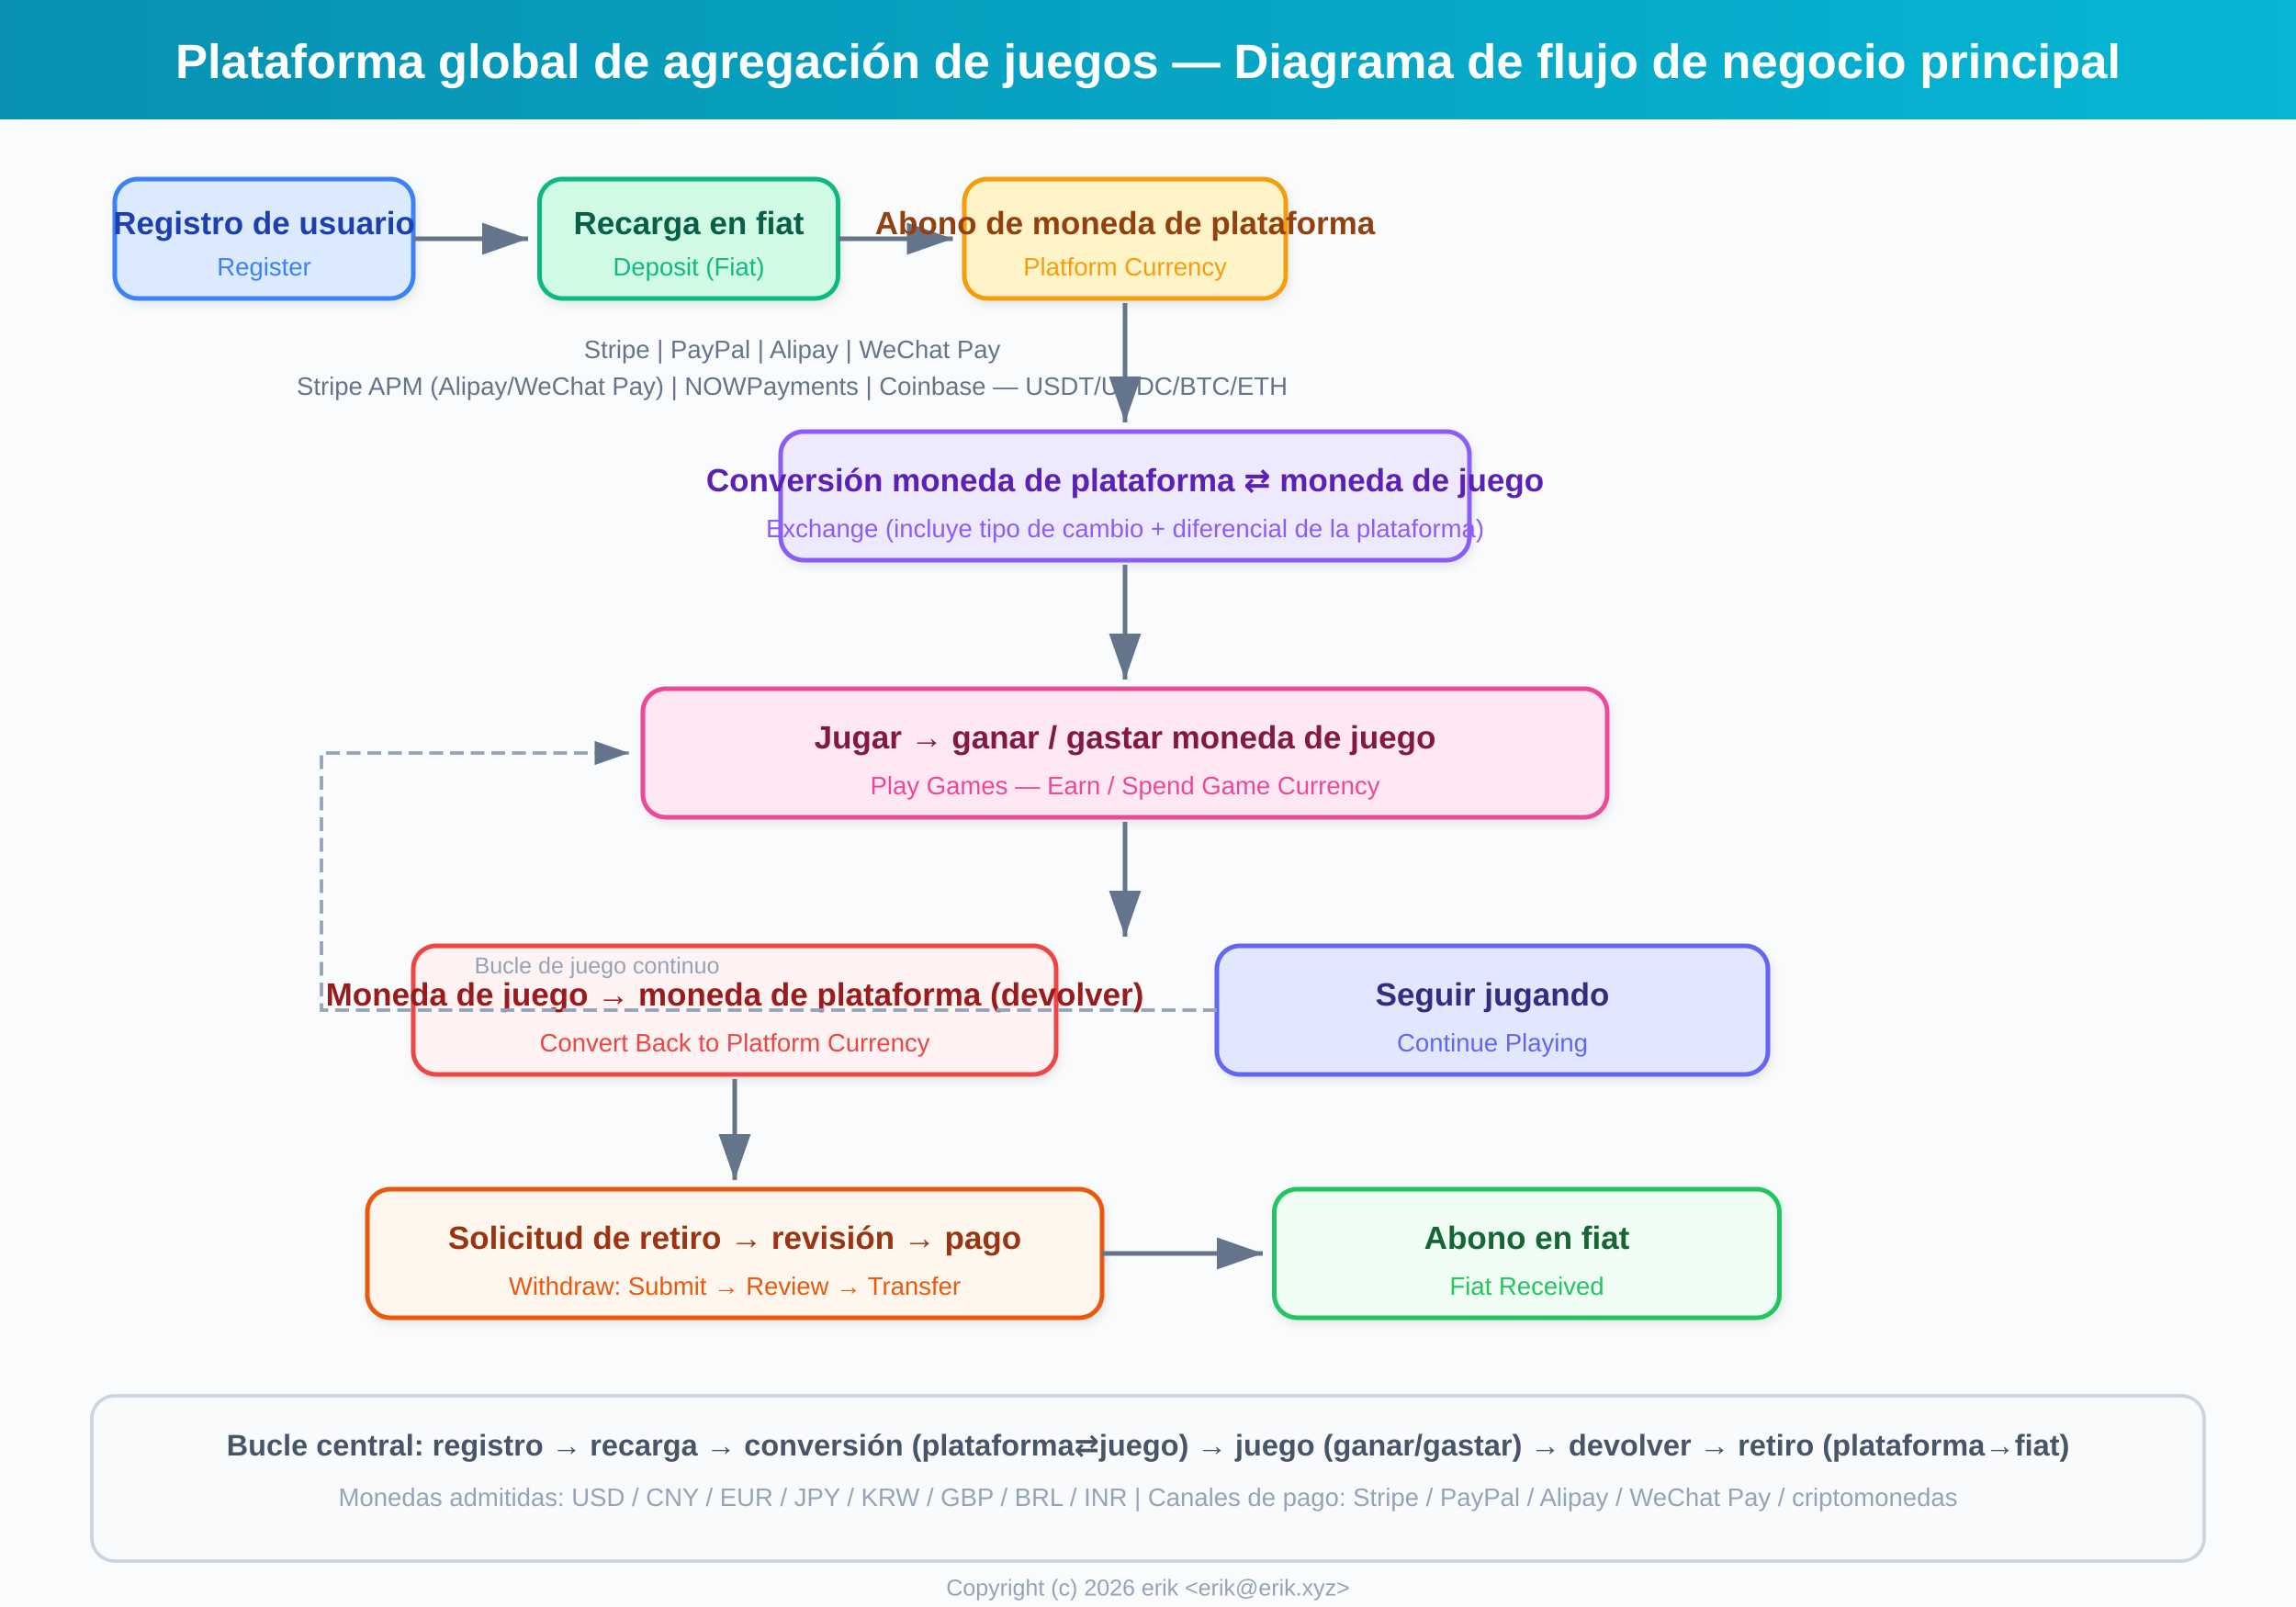
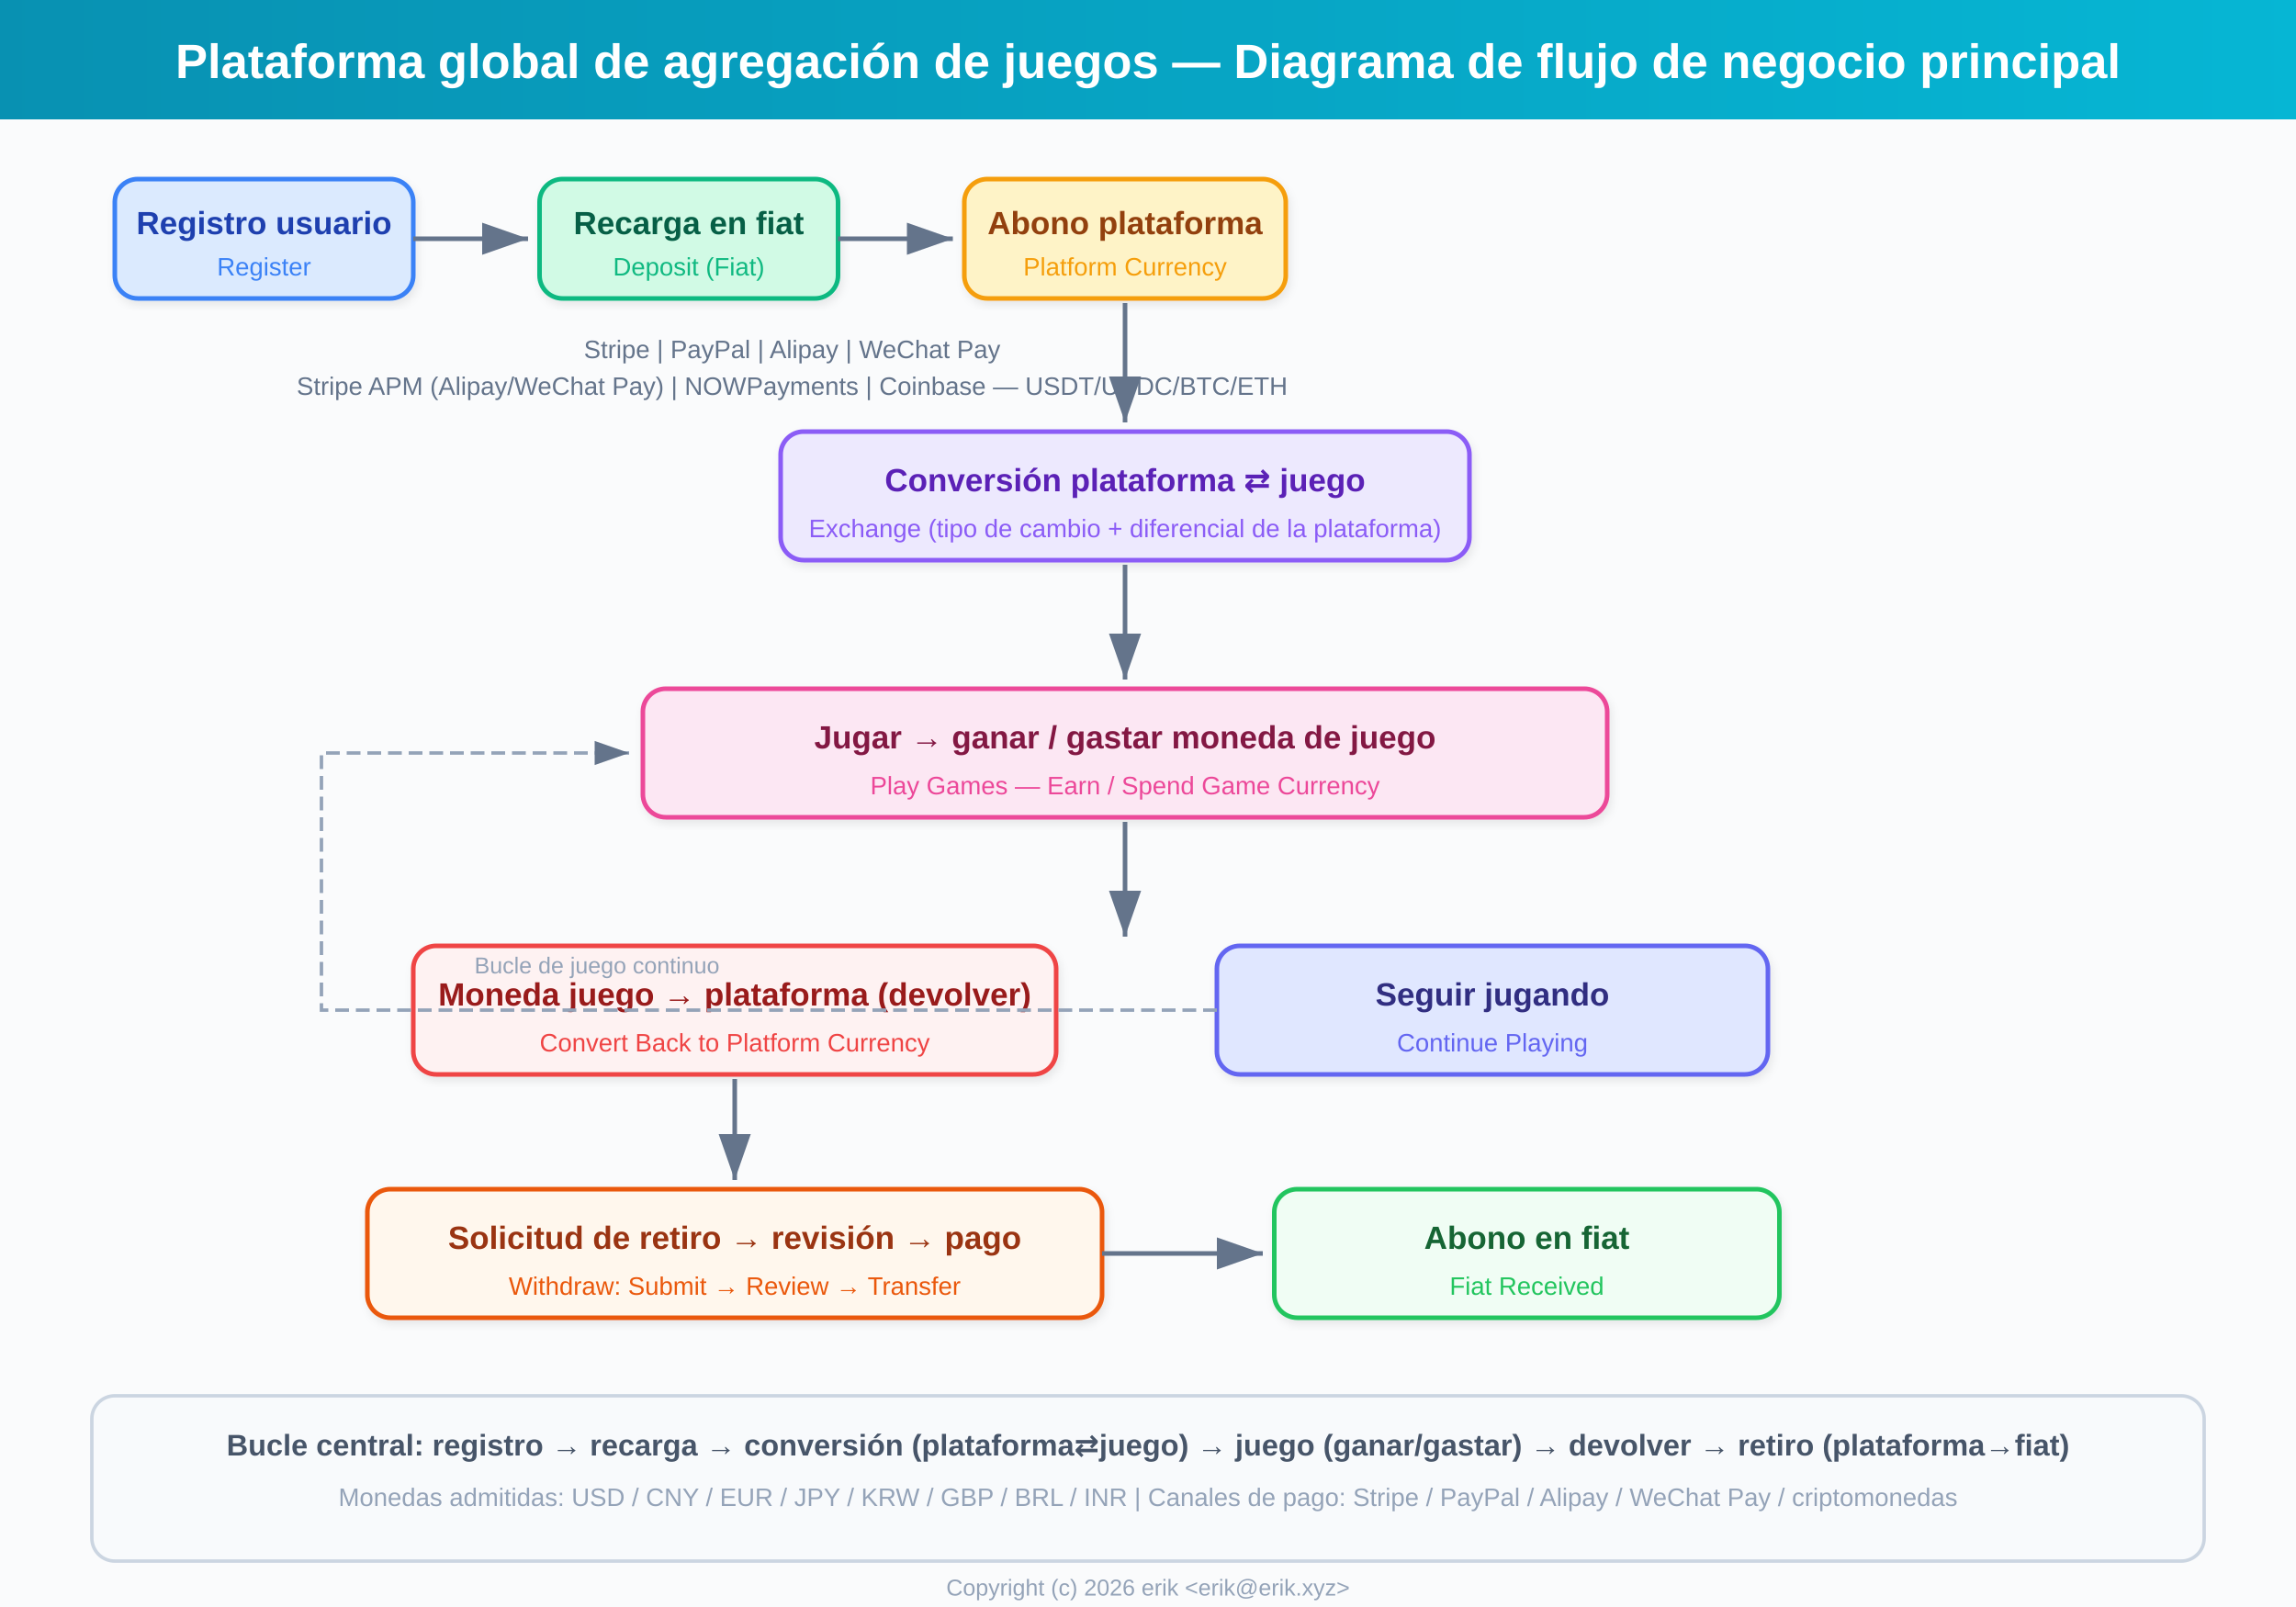
<svg xmlns="http://www.w3.org/2000/svg" viewBox="0 0 1000 700" font-family="Arial, 'Noto Sans SC', 'Noto Sans', sans-serif">
  <defs>
    <marker id="arr" markerWidth="10" markerHeight="7" refX="10" refY="3.5" orient="auto">
      <polygon points="0 0, 10 3.5, 0 7" fill="#64748b" />
    </marker>
    <linearGradient id="hd" x1="0" y1="0" x2="1" y2="0">
      <stop offset="0%" stop-color="#0891b2" />
      <stop offset="100%" stop-color="#06b6d4" />
    </linearGradient>
    <filter id="sh">
      <feDropShadow dx="1" dy="2" stdDeviation="2" flood-opacity=".08" />
    </filter>
  </defs>
  <rect width="1000" height="700" fill="#fafbfc" />
  <rect x="0" y="0" width="1000" height="52" fill="url(#hd)" />
  <text x="500" y="34" text-anchor="middle" fill="#fff" font-size="21" font-weight="bold">Plataforma global de agregación de juegos — Diagrama de flujo de negocio principal</text>
  <rect x="50" y="78" width="130" height="52" rx="10" fill="#dbeafe" stroke="#3b82f6" stroke-width="2" filter="url(#sh)" />
-   <text x="115" y="102" text-anchor="middle" fill="#1e40af" font-size="14" font-weight="bold">Registro de usuario</text>
+   <text x="115" y="102" text-anchor="middle" fill="#1e40af" font-size="14" font-weight="bold">Registro usuario</text>
  <text x="115" y="120" text-anchor="middle" fill="#3b82f6" font-size="11">Register</text>
  <line x1="180" y1="104" x2="230" y2="104" stroke="#64748b" stroke-width="2" marker-end="url(#arr)" />
  <rect x="235" y="78" width="130" height="52" rx="10" fill="#d1fae5" stroke="#10b981" stroke-width="2" filter="url(#sh)" />
  <text x="300" y="102" text-anchor="middle" fill="#065f46" font-size="14" font-weight="bold">Recarga en fiat</text>
  <text x="300" y="120" text-anchor="middle" fill="#10b981" font-size="11">Deposit (Fiat)</text>
  <line x1="365" y1="104" x2="415" y2="104" stroke="#64748b" stroke-width="2" marker-end="url(#arr)" />
  <rect x="420" y="78" width="140" height="52" rx="10" fill="#fef3c7" stroke="#f59e0b" stroke-width="2" filter="url(#sh)" />
-   <text x="490" y="102" text-anchor="middle" fill="#92400e" font-size="14" font-weight="bold">Abono de moneda de plataforma</text>
+   <text x="490" y="102" text-anchor="middle" fill="#92400e" font-size="14" font-weight="bold">Abono plataforma</text>
  <text x="490" y="120" text-anchor="middle" fill="#f59e0b" font-size="11">Platform Currency</text>
  <text x="345" y="156" text-anchor="middle" fill="#64748b" font-size="11">Stripe | PayPal | Alipay | WeChat Pay</text>
  <text x="345" y="172" text-anchor="middle" fill="#64748b" font-size="11">Stripe APM (Alipay/WeChat Pay) | NOWPayments | Coinbase — USDT/USDC/BTC/ETH</text>
  <line x1="490" y1="132" x2="490" y2="184" stroke="#64748b" stroke-width="2" marker-end="url(#arr)" />
  <rect x="340" y="188" width="300" height="56" rx="10" fill="#ede9fe" stroke="#8b5cf6" stroke-width="2" filter="url(#sh)" />
-   <text x="490" y="214" text-anchor="middle" fill="#5b21b6" font-size="14" font-weight="bold">Conversión moneda de plataforma ⇄ moneda de juego</text>
-   <text x="490" y="234" text-anchor="middle" fill="#8b5cf6" font-size="11">Exchange (incluye tipo de cambio + diferencial de la plataforma)</text>
+   <text x="490" y="214" text-anchor="middle" fill="#5b21b6" font-size="14" font-weight="bold">Conversión plataforma ⇄ juego</text>
+   <text x="490" y="234" text-anchor="middle" fill="#8b5cf6" font-size="11">Exchange (tipo de cambio + diferencial de la plataforma)</text>
  <line x1="490" y1="246" x2="490" y2="296" stroke="#64748b" stroke-width="2" marker-end="url(#arr)" />
  <rect x="280" y="300" width="420" height="56" rx="10" fill="#fce7f3" stroke="#ec4899" stroke-width="2" filter="url(#sh)" />
  <text x="490" y="326" text-anchor="middle" fill="#831843" font-size="14" font-weight="bold">Jugar → ganar / gastar moneda de juego</text>
  <text x="490" y="346" text-anchor="middle" fill="#ec4899" font-size="11">Play Games — Earn / Spend Game Currency</text>
  <line x1="490" y1="358" x2="490" y2="408" stroke="#64748b" stroke-width="2" marker-end="url(#arr)" />
  <rect x="180" y="412" width="280" height="56" rx="10" fill="#fef2f2" stroke="#ef4444" stroke-width="2" filter="url(#sh)" />
-   <text x="320" y="438" text-anchor="middle" fill="#991b1b" font-size="14" font-weight="bold">Moneda de juego → moneda de plataforma (devolver)</text>
+   <text x="320" y="438" text-anchor="middle" fill="#991b1b" font-size="14" font-weight="bold">Moneda juego → plataforma (devolver)</text>
  <text x="320" y="458" text-anchor="middle" fill="#ef4444" font-size="11">Convert Back to Platform Currency</text>
  <rect x="530" y="412" width="240" height="56" rx="10" fill="#e0e7ff" stroke="#6366f1" stroke-width="2" filter="url(#sh)" />
  <text x="650" y="438" text-anchor="middle" fill="#312e81" font-size="14" font-weight="bold">Seguir jugando</text>
  <text x="650" y="458" text-anchor="middle" fill="#6366f1" font-size="11">Continue Playing</text>
  <path d="M 530 440 L 140 440 L 140 328 L 274 328" fill="none" stroke="#94a3b8" stroke-width="1.5" stroke-dasharray="6,3" marker-end="url(#arr)" />
  <text x="260" y="424" text-anchor="middle" fill="#94a3b8" font-size="10">Bucle de juego continuo</text>
  <line x1="320" y1="470" x2="320" y2="514" stroke="#64748b" stroke-width="2" marker-end="url(#arr)" />
  <rect x="160" y="518" width="320" height="56" rx="10" fill="#fff7ed" stroke="#ea580c" stroke-width="2" filter="url(#sh)" />
  <text x="320" y="544" text-anchor="middle" fill="#9a3412" font-size="14" font-weight="bold">Solicitud de retiro → revisión → pago</text>
  <text x="320" y="564" text-anchor="middle" fill="#ea580c" font-size="11">Withdraw: Submit → Review → Transfer</text>
  <line x1="480" y1="546" x2="550" y2="546" stroke="#64748b" stroke-width="2" marker-end="url(#arr)" />
  <rect x="555" y="518" width="220" height="56" rx="10" fill="#f0fdf4" stroke="#22c55e" stroke-width="2" filter="url(#sh)" />
  <text x="665" y="544" text-anchor="middle" fill="#166534" font-size="14" font-weight="bold">Abono en fiat</text>
  <text x="665" y="564" text-anchor="middle" fill="#22c55e" font-size="11">Fiat Received</text>
  <rect x="40" y="608" width="920" height="72" rx="10" fill="#f8fafc" stroke="#cbd5e1" stroke-width="1.5" />
  <text x="500" y="634" text-anchor="middle" fill="#475569" font-size="13" font-weight="bold">Bucle central: registro → recarga → conversión (plataforma⇄juego) → juego (ganar/gastar) → devolver → retiro (plataforma→fiat)</text>
  <text x="500" y="656" text-anchor="middle" fill="#94a3b8" font-size="11">Monedas admitidas: USD / CNY / EUR / JPY / KRW / GBP / BRL / INR  |  Canales de pago: Stripe / PayPal / Alipay / WeChat Pay / criptomonedas</text>
  <text x="500" y="695" text-anchor="middle" fill="#94a3b8" font-size="10">Copyright (c) 2026 erik &lt;erik@erik.xyz&gt;</text>
</svg>
